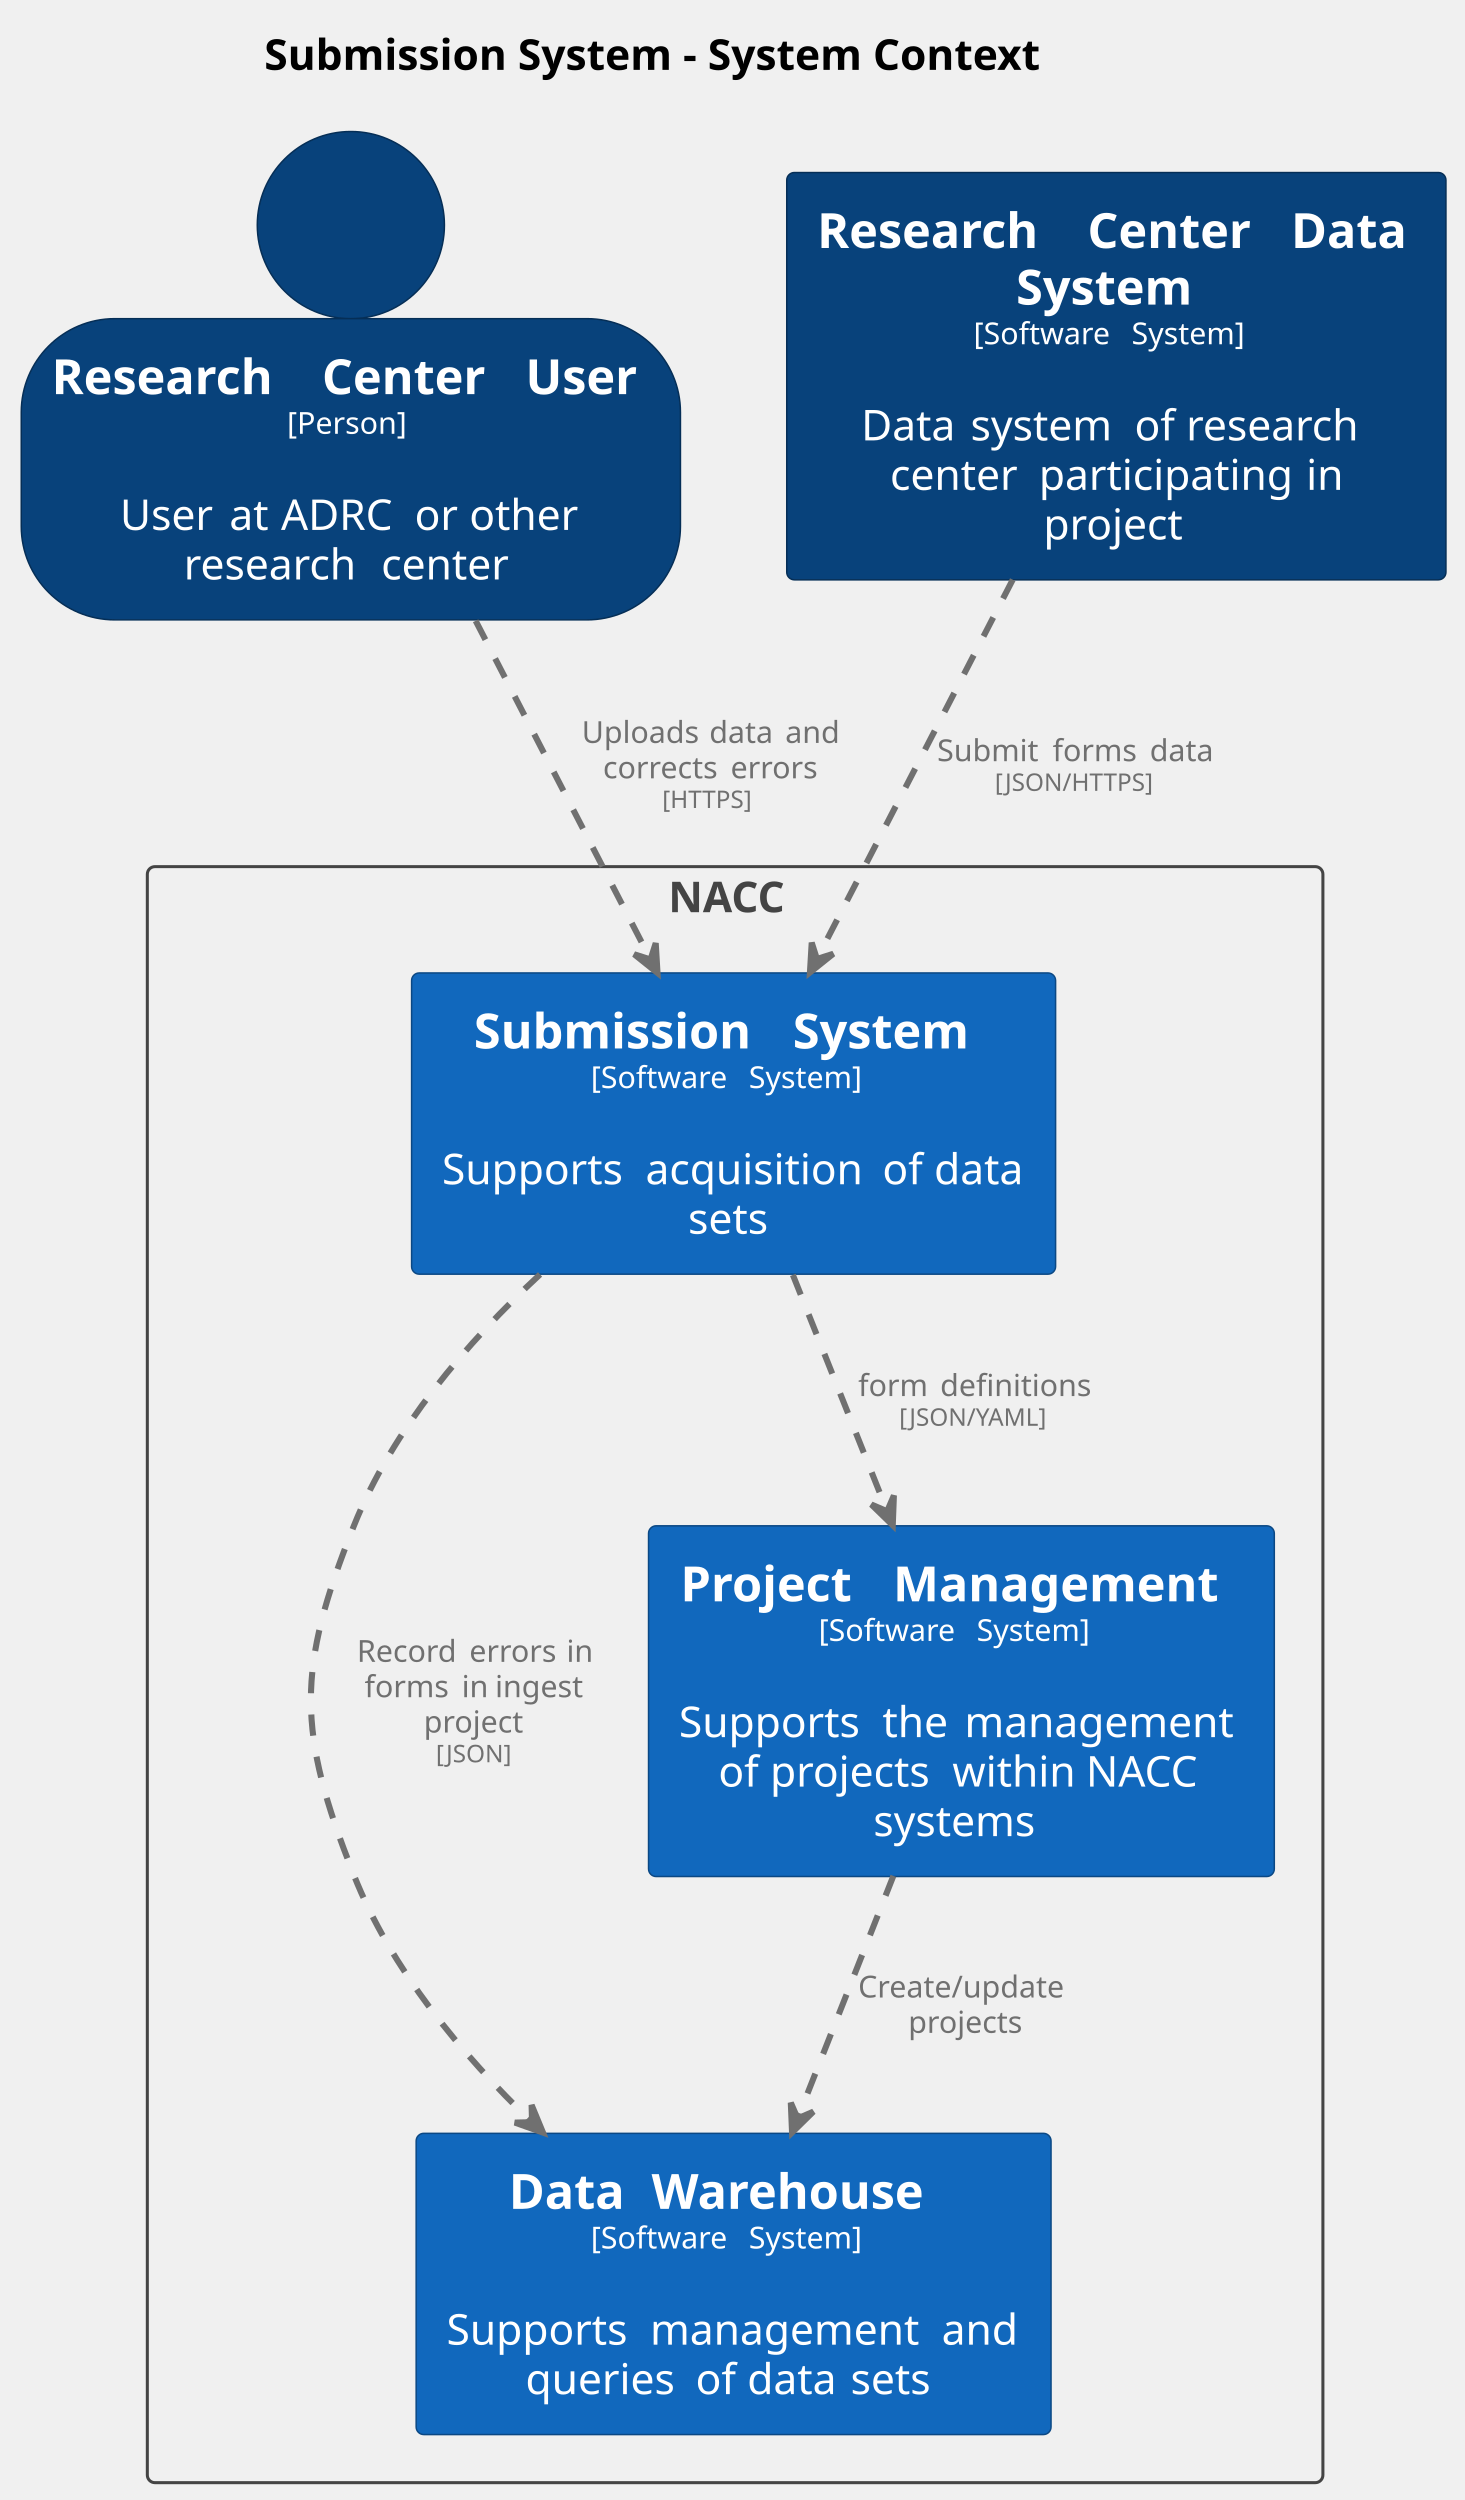
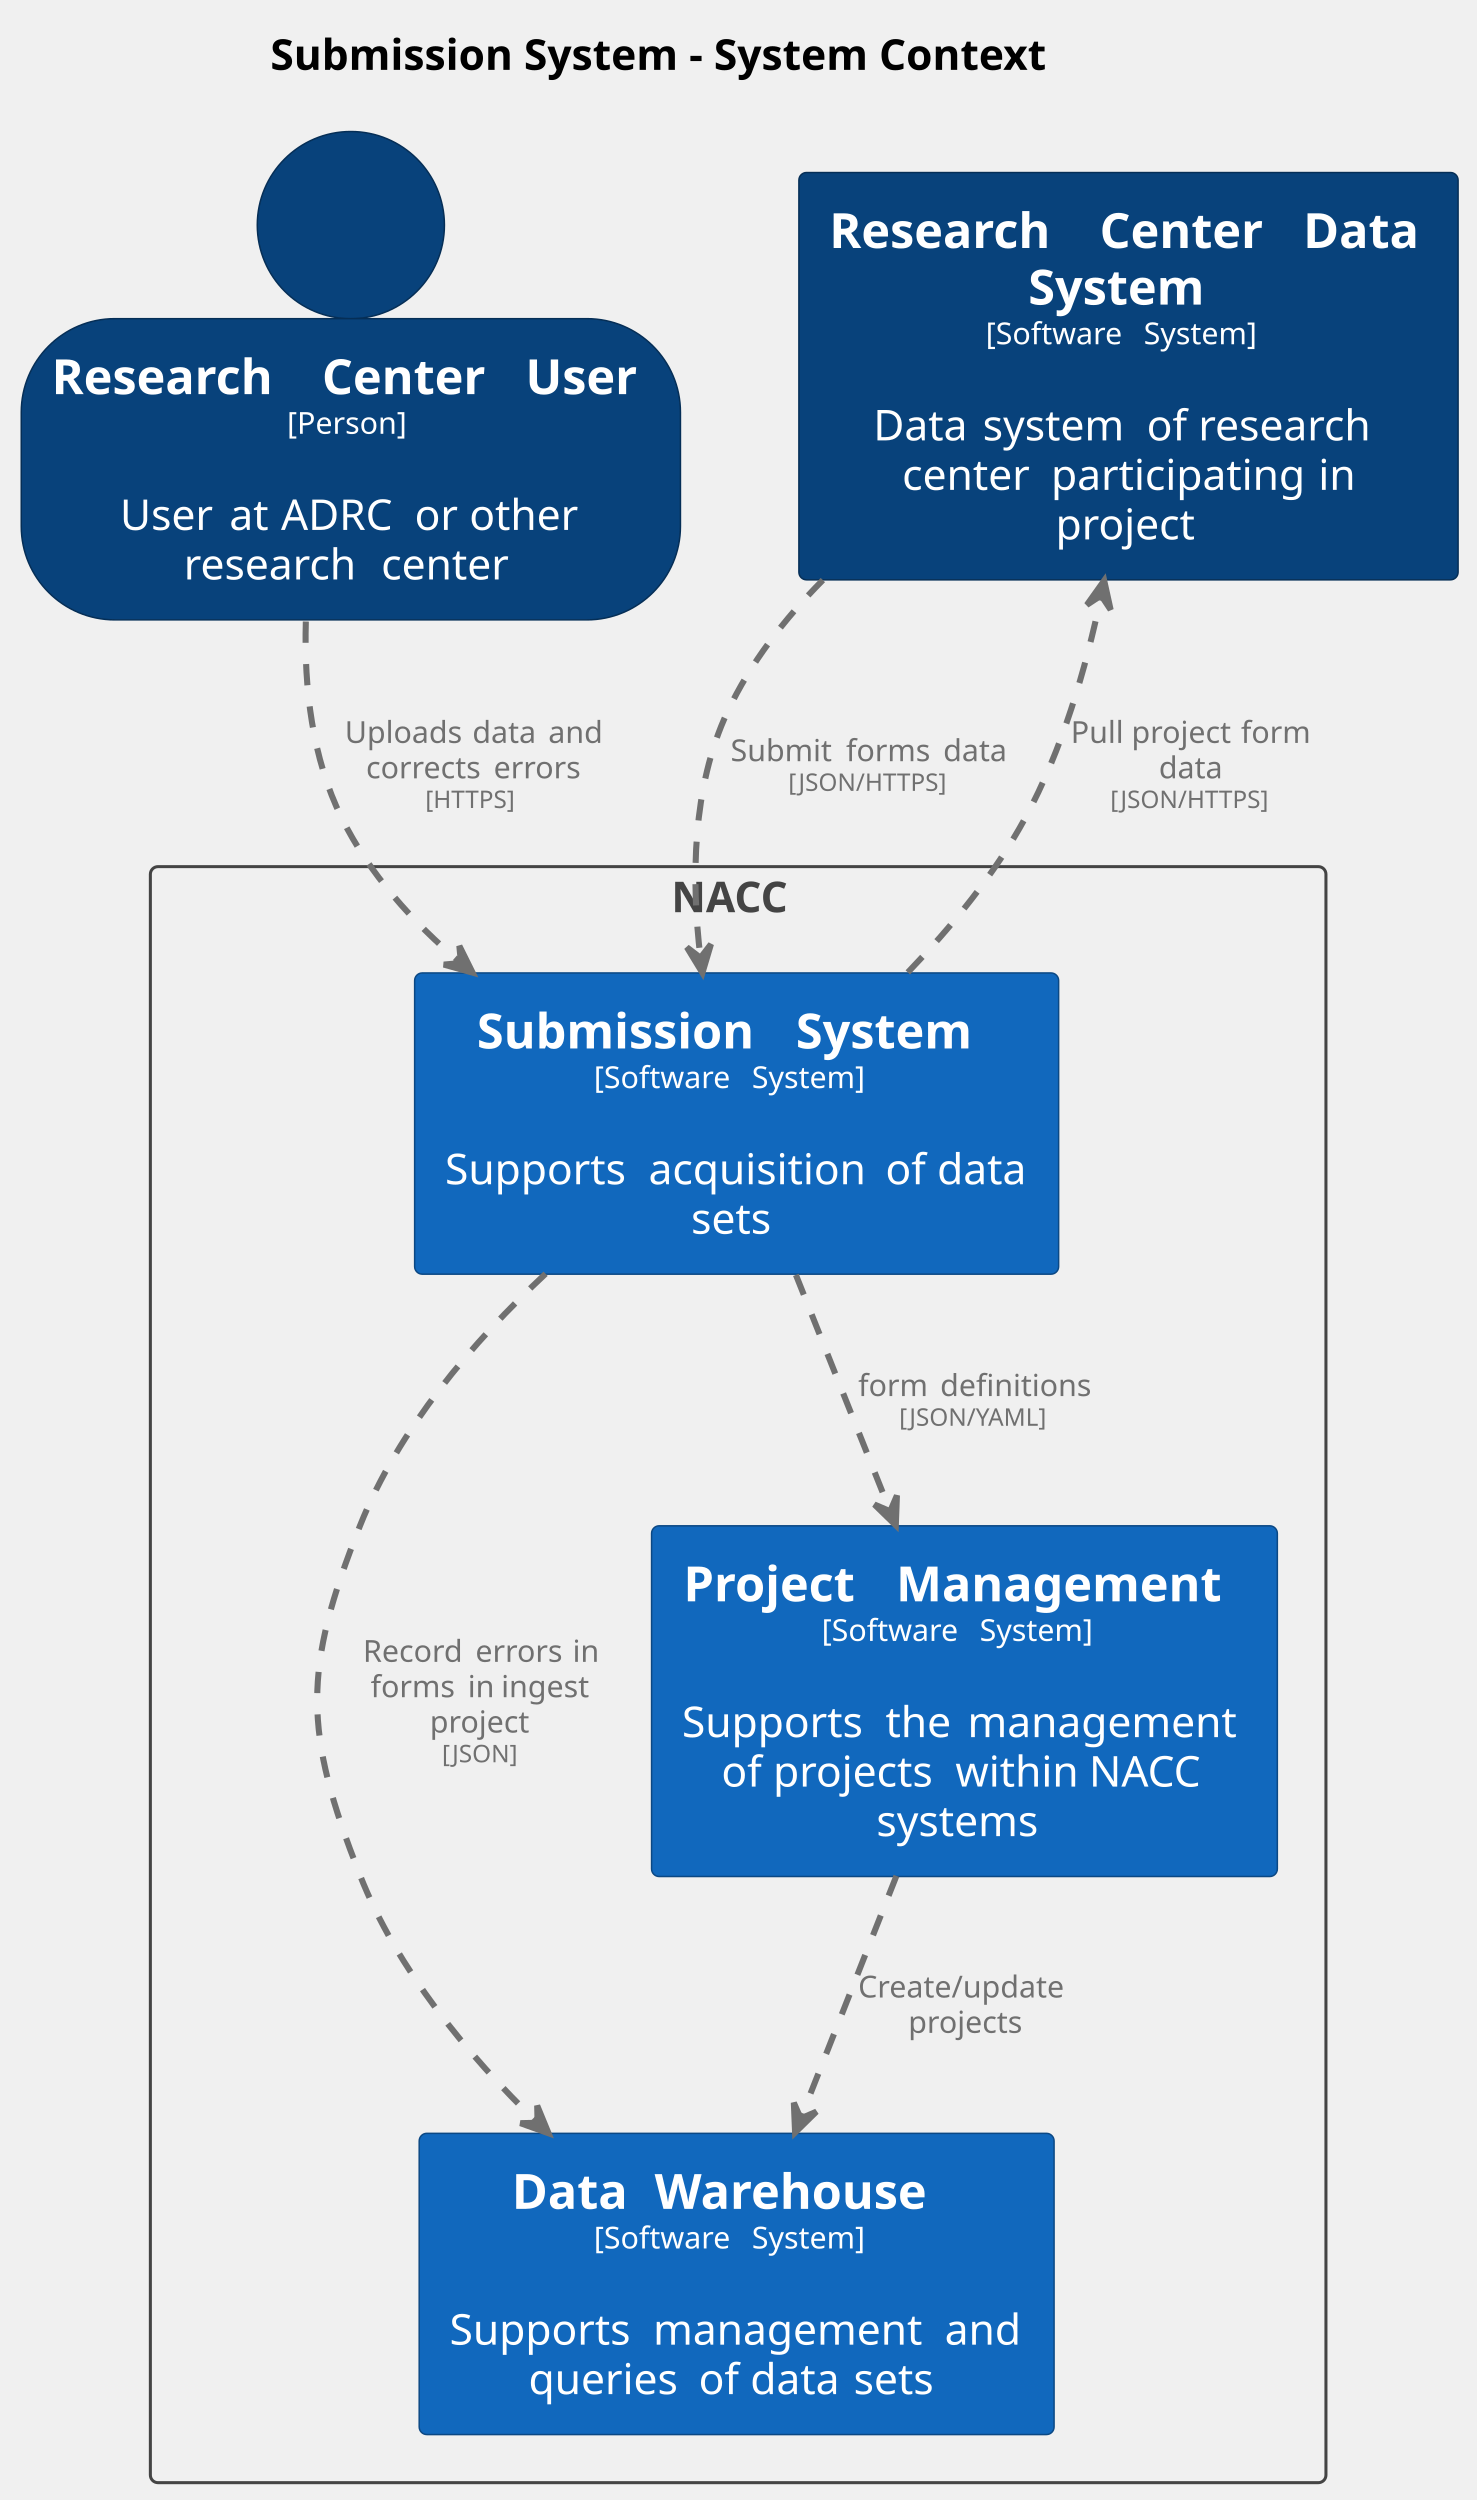
- <svg xmlns="http://www.w3.org/2000/svg" contentStyleType="text/css" height="823px" preserveAspectRatio="none" style="width:482px;height:823px;background:#FFFFFF;" version="1.1" viewBox="0 0 482 823" width="482px" zoomAndPan="magnify">
+ <svg xmlns="http://www.w3.org/2000/svg" contentStyleType="text/css" height="823px" preserveAspectRatio="none" style="width:486px;height:823px;background:#FFFFFF;" version="1.1" viewBox="0 0 486 823" width="486px" zoomAndPan="magnify">
  <defs />
  <g>
-     <text fill="#000000" font-family="sans-serif" font-size="14" font-weight="bold" lengthAdjust="spacing" textLength="294" x="87" y="22.995">Submission System - System Context</text>
+     <text fill="#000000" font-family="sans-serif" font-size="14" font-weight="bold" lengthAdjust="spacing" textLength="294" x="89" y="22.995">Submission System - System Context</text>
    <g id="cluster_NACC">
-       <rect fill="none" height="532" rx="2.5" ry="2.5" style="stroke:#444444;stroke-width:1.0;" width="387" x="48.5" y="285.297" />
-       <text fill="#444444" font-family="sans-serif" font-size="14" font-weight="bold" lengthAdjust="spacing" textLength="44" x="220" y="300.292">NACC</text>
+       <rect fill="none" height="532" rx="2.5" ry="2.5" style="stroke:#444444;stroke-width:1.0;" width="387" x="49.5" y="285.297" />
+       <text fill="#444444" font-family="sans-serif" font-size="14" font-weight="bold" lengthAdjust="spacing" textLength="44" x="221" y="300.292">NACC</text>
    </g>
    <g id="elem_DataWarehouse">
-       <rect fill="#1168BD" height="99.156" rx="2.5" ry="2.5" style="stroke:#0B4884;stroke-width:0.5;" width="209" x="137" y="702.297" />
-       <text fill="#FFFFFF" font-family="sans-serif" font-size="16" font-weight="bold" lengthAdjust="spacing" textLength="41" x="167.5" y="727.148">Data</text>
-       <text fill="#FFFFFF" font-family="sans-serif" font-size="16" font-weight="bold" lengthAdjust="spacing" textLength="6" x="208.5" y="727.148"> </text>
-       <text fill="#FFFFFF" font-family="sans-serif" font-size="16" font-weight="bold" lengthAdjust="spacing" textLength="101" x="214.5" y="727.148">Warehouse</text>
-       <text fill="#FFFFFF" font-family="sans-serif" font-size="10" lengthAdjust="spacing" textLength="49" x="194.5" y="740.204">[Software</text>
-       <text fill="#FFFFFF" font-family="sans-serif" font-size="10" lengthAdjust="spacing" textLength="3" x="243.5" y="740.204"> </text>
-       <text fill="#FFFFFF" font-family="sans-serif" font-size="10" lengthAdjust="spacing" textLength="42" x="246.5" y="740.204">System]</text>
-       <text fill="#FFFFFF" font-family="sans-serif" font-size="14" lengthAdjust="spacing" textLength="4" x="239.5" y="755.558"> </text>
-       <text fill="#FFFFFF" font-family="sans-serif" font-size="14" lengthAdjust="spacing" textLength="63" x="147" y="771.855">Supports</text>
-       <text fill="#FFFFFF" font-family="sans-serif" font-size="14" lengthAdjust="spacing" textLength="4" x="210" y="771.855"> </text>
-       <text fill="#FFFFFF" font-family="sans-serif" font-size="14" lengthAdjust="spacing" textLength="92" x="214" y="771.855">management</text>
-       <text fill="#FFFFFF" font-family="sans-serif" font-size="14" lengthAdjust="spacing" textLength="4" x="306" y="771.855"> </text>
-       <text fill="#FFFFFF" font-family="sans-serif" font-size="14" lengthAdjust="spacing" textLength="26" x="310" y="771.855">and</text>
-       <text fill="#FFFFFF" font-family="sans-serif" font-size="14" lengthAdjust="spacing" textLength="52" x="173" y="788.151">queries</text>
-       <text fill="#FFFFFF" font-family="sans-serif" font-size="14" lengthAdjust="spacing" textLength="4" x="225" y="788.151"> </text>
-       <text fill="#FFFFFF" font-family="sans-serif" font-size="14" lengthAdjust="spacing" textLength="13" x="229" y="788.151">of</text>
-       <text fill="#FFFFFF" font-family="sans-serif" font-size="14" lengthAdjust="spacing" textLength="4" x="242" y="788.151"> </text>
-       <text fill="#FFFFFF" font-family="sans-serif" font-size="14" lengthAdjust="spacing" textLength="30" x="246" y="788.151">data</text>
-       <text fill="#FFFFFF" font-family="sans-serif" font-size="14" lengthAdjust="spacing" textLength="4" x="276" y="788.151"> </text>
-       <text fill="#FFFFFF" font-family="sans-serif" font-size="14" lengthAdjust="spacing" textLength="30" x="280" y="788.151">sets</text>
+       <rect fill="#1168BD" height="99.156" rx="2.5" ry="2.5" style="stroke:#0B4884;stroke-width:0.5;" width="209" x="138" y="702.297" />
+       <text fill="#FFFFFF" font-family="sans-serif" font-size="16" font-weight="bold" lengthAdjust="spacing" textLength="41" x="168.5" y="727.148">Data</text>
+       <text fill="#FFFFFF" font-family="sans-serif" font-size="16" font-weight="bold" lengthAdjust="spacing" textLength="6" x="209.5" y="727.148"> </text>
+       <text fill="#FFFFFF" font-family="sans-serif" font-size="16" font-weight="bold" lengthAdjust="spacing" textLength="101" x="215.5" y="727.148">Warehouse</text>
+       <text fill="#FFFFFF" font-family="sans-serif" font-size="10" lengthAdjust="spacing" textLength="49" x="195.5" y="740.204">[Software</text>
+       <text fill="#FFFFFF" font-family="sans-serif" font-size="10" lengthAdjust="spacing" textLength="3" x="244.5" y="740.204"> </text>
+       <text fill="#FFFFFF" font-family="sans-serif" font-size="10" lengthAdjust="spacing" textLength="42" x="247.5" y="740.204">System]</text>
+       <text fill="#FFFFFF" font-family="sans-serif" font-size="14" lengthAdjust="spacing" textLength="4" x="240.5" y="755.558"> </text>
+       <text fill="#FFFFFF" font-family="sans-serif" font-size="14" lengthAdjust="spacing" textLength="63" x="148" y="771.855">Supports</text>
+       <text fill="#FFFFFF" font-family="sans-serif" font-size="14" lengthAdjust="spacing" textLength="4" x="211" y="771.855"> </text>
+       <text fill="#FFFFFF" font-family="sans-serif" font-size="14" lengthAdjust="spacing" textLength="92" x="215" y="771.855">management</text>
+       <text fill="#FFFFFF" font-family="sans-serif" font-size="14" lengthAdjust="spacing" textLength="4" x="307" y="771.855"> </text>
+       <text fill="#FFFFFF" font-family="sans-serif" font-size="14" lengthAdjust="spacing" textLength="26" x="311" y="771.855">and</text>
+       <text fill="#FFFFFF" font-family="sans-serif" font-size="14" lengthAdjust="spacing" textLength="52" x="174" y="788.151">queries</text>
+       <text fill="#FFFFFF" font-family="sans-serif" font-size="14" lengthAdjust="spacing" textLength="4" x="226" y="788.151"> </text>
+       <text fill="#FFFFFF" font-family="sans-serif" font-size="14" lengthAdjust="spacing" textLength="13" x="230" y="788.151">of</text>
+       <text fill="#FFFFFF" font-family="sans-serif" font-size="14" lengthAdjust="spacing" textLength="4" x="243" y="788.151"> </text>
+       <text fill="#FFFFFF" font-family="sans-serif" font-size="14" lengthAdjust="spacing" textLength="30" x="247" y="788.151">data</text>
+       <text fill="#FFFFFF" font-family="sans-serif" font-size="14" lengthAdjust="spacing" textLength="4" x="277" y="788.151"> </text>
+       <text fill="#FFFFFF" font-family="sans-serif" font-size="14" lengthAdjust="spacing" textLength="30" x="281" y="788.151">sets</text>
    </g>
    <g id="elem_ProjectManagement">
-       <rect fill="#1168BD" height="115.453" rx="2.5" ry="2.5" style="stroke:#0B4884;stroke-width:0.5;" width="206" x="213.5" y="502.297" />
-       <text fill="#FFFFFF" font-family="sans-serif" font-size="16" font-weight="bold" lengthAdjust="spacing" textLength="64" x="224" y="527.148">Project</text>
-       <text fill="#FFFFFF" font-family="sans-serif" font-size="16" font-weight="bold" lengthAdjust="spacing" textLength="6" x="288" y="527.148"> </text>
-       <text fill="#FFFFFF" font-family="sans-serif" font-size="16" font-weight="bold" lengthAdjust="spacing" textLength="115" x="294" y="527.148">Management</text>
-       <text fill="#FFFFFF" font-family="sans-serif" font-size="10" lengthAdjust="spacing" textLength="49" x="269.5" y="540.204">[Software</text>
-       <text fill="#FFFFFF" font-family="sans-serif" font-size="10" lengthAdjust="spacing" textLength="3" x="318.5" y="540.204"> </text>
-       <text fill="#FFFFFF" font-family="sans-serif" font-size="10" lengthAdjust="spacing" textLength="42" x="321.5" y="540.204">System]</text>
-       <text fill="#FFFFFF" font-family="sans-serif" font-size="14" lengthAdjust="spacing" textLength="4" x="314.5" y="555.558"> </text>
-       <text fill="#FFFFFF" font-family="sans-serif" font-size="14" lengthAdjust="spacing" textLength="63" x="223.5" y="571.855">Supports</text>
-       <text fill="#FFFFFF" font-family="sans-serif" font-size="14" lengthAdjust="spacing" textLength="4" x="286.5" y="571.855"> </text>
-       <text fill="#FFFFFF" font-family="sans-serif" font-size="14" lengthAdjust="spacing" textLength="23" x="290.5" y="571.855">the</text>
-       <text fill="#FFFFFF" font-family="sans-serif" font-size="14" lengthAdjust="spacing" textLength="4" x="313.5" y="571.855"> </text>
-       <text fill="#FFFFFF" font-family="sans-serif" font-size="14" lengthAdjust="spacing" textLength="92" x="317.5" y="571.855">management</text>
-       <text fill="#FFFFFF" font-family="sans-serif" font-size="14" lengthAdjust="spacing" textLength="13" x="236.5" y="588.151">of</text>
-       <text fill="#FFFFFF" font-family="sans-serif" font-size="14" lengthAdjust="spacing" textLength="4" x="249.5" y="588.151"> </text>
-       <text fill="#FFFFFF" font-family="sans-serif" font-size="14" lengthAdjust="spacing" textLength="56" x="253.5" y="588.151">projects</text>
-       <text fill="#FFFFFF" font-family="sans-serif" font-size="14" lengthAdjust="spacing" textLength="4" x="309.5" y="588.151"> </text>
-       <text fill="#FFFFFF" font-family="sans-serif" font-size="14" lengthAdjust="spacing" textLength="40" x="313.5" y="588.151">within</text>
-       <text fill="#FFFFFF" font-family="sans-serif" font-size="14" lengthAdjust="spacing" textLength="4" x="353.5" y="588.151"> </text>
-       <text fill="#FFFFFF" font-family="sans-serif" font-size="14" lengthAdjust="spacing" textLength="39" x="357.5" y="588.151">NACC</text>
-       <text fill="#FFFFFF" font-family="sans-serif" font-size="14" lengthAdjust="spacing" textLength="58" x="287.5" y="604.448">systems</text>
+       <rect fill="#1168BD" height="115.453" rx="2.5" ry="2.5" style="stroke:#0B4884;stroke-width:0.5;" width="206" x="214.5" y="502.297" />
+       <text fill="#FFFFFF" font-family="sans-serif" font-size="16" font-weight="bold" lengthAdjust="spacing" textLength="64" x="225" y="527.148">Project</text>
+       <text fill="#FFFFFF" font-family="sans-serif" font-size="16" font-weight="bold" lengthAdjust="spacing" textLength="6" x="289" y="527.148"> </text>
+       <text fill="#FFFFFF" font-family="sans-serif" font-size="16" font-weight="bold" lengthAdjust="spacing" textLength="115" x="295" y="527.148">Management</text>
+       <text fill="#FFFFFF" font-family="sans-serif" font-size="10" lengthAdjust="spacing" textLength="49" x="270.5" y="540.204">[Software</text>
+       <text fill="#FFFFFF" font-family="sans-serif" font-size="10" lengthAdjust="spacing" textLength="3" x="319.5" y="540.204"> </text>
+       <text fill="#FFFFFF" font-family="sans-serif" font-size="10" lengthAdjust="spacing" textLength="42" x="322.5" y="540.204">System]</text>
+       <text fill="#FFFFFF" font-family="sans-serif" font-size="14" lengthAdjust="spacing" textLength="4" x="315.5" y="555.558"> </text>
+       <text fill="#FFFFFF" font-family="sans-serif" font-size="14" lengthAdjust="spacing" textLength="63" x="224.5" y="571.855">Supports</text>
+       <text fill="#FFFFFF" font-family="sans-serif" font-size="14" lengthAdjust="spacing" textLength="4" x="287.5" y="571.855"> </text>
+       <text fill="#FFFFFF" font-family="sans-serif" font-size="14" lengthAdjust="spacing" textLength="23" x="291.5" y="571.855">the</text>
+       <text fill="#FFFFFF" font-family="sans-serif" font-size="14" lengthAdjust="spacing" textLength="4" x="314.5" y="571.855"> </text>
+       <text fill="#FFFFFF" font-family="sans-serif" font-size="14" lengthAdjust="spacing" textLength="92" x="318.5" y="571.855">management</text>
+       <text fill="#FFFFFF" font-family="sans-serif" font-size="14" lengthAdjust="spacing" textLength="13" x="237.5" y="588.151">of</text>
+       <text fill="#FFFFFF" font-family="sans-serif" font-size="14" lengthAdjust="spacing" textLength="4" x="250.5" y="588.151"> </text>
+       <text fill="#FFFFFF" font-family="sans-serif" font-size="14" lengthAdjust="spacing" textLength="56" x="254.5" y="588.151">projects</text>
+       <text fill="#FFFFFF" font-family="sans-serif" font-size="14" lengthAdjust="spacing" textLength="4" x="310.5" y="588.151"> </text>
+       <text fill="#FFFFFF" font-family="sans-serif" font-size="14" lengthAdjust="spacing" textLength="40" x="314.5" y="588.151">within</text>
+       <text fill="#FFFFFF" font-family="sans-serif" font-size="14" lengthAdjust="spacing" textLength="4" x="354.5" y="588.151"> </text>
+       <text fill="#FFFFFF" font-family="sans-serif" font-size="14" lengthAdjust="spacing" textLength="39" x="358.5" y="588.151">NACC</text>
+       <text fill="#FFFFFF" font-family="sans-serif" font-size="14" lengthAdjust="spacing" textLength="58" x="288.5" y="604.448">systems</text>
    </g>
    <g id="elem_SubmissionSystem">
-       <rect fill="#1168BD" height="99.156" rx="2.5" ry="2.5" style="stroke:#0B4884;stroke-width:0.5;" width="212" x="135.5" y="320.297" />
-       <text fill="#FFFFFF" font-family="sans-serif" font-size="16" font-weight="bold" lengthAdjust="spacing" textLength="99" x="156" y="345.148">Submission</text>
-       <text fill="#FFFFFF" font-family="sans-serif" font-size="16" font-weight="bold" lengthAdjust="spacing" textLength="6" x="255" y="345.148"> </text>
-       <text fill="#FFFFFF" font-family="sans-serif" font-size="16" font-weight="bold" lengthAdjust="spacing" textLength="66" x="261" y="345.148">System</text>
-       <text fill="#FFFFFF" font-family="sans-serif" font-size="10" lengthAdjust="spacing" textLength="49" x="194.5" y="358.204">[Software</text>
-       <text fill="#FFFFFF" font-family="sans-serif" font-size="10" lengthAdjust="spacing" textLength="3" x="243.5" y="358.204"> </text>
-       <text fill="#FFFFFF" font-family="sans-serif" font-size="10" lengthAdjust="spacing" textLength="42" x="246.5" y="358.204">System]</text>
-       <text fill="#FFFFFF" font-family="sans-serif" font-size="14" lengthAdjust="spacing" textLength="4" x="239.5" y="373.558"> </text>
-       <text fill="#FFFFFF" font-family="sans-serif" font-size="14" lengthAdjust="spacing" textLength="63" x="145.5" y="389.854">Supports</text>
-       <text fill="#FFFFFF" font-family="sans-serif" font-size="14" lengthAdjust="spacing" textLength="4" x="208.5" y="389.854"> </text>
-       <text fill="#FFFFFF" font-family="sans-serif" font-size="14" lengthAdjust="spacing" textLength="74" x="212.5" y="389.854">acquisition</text>
-       <text fill="#FFFFFF" font-family="sans-serif" font-size="14" lengthAdjust="spacing" textLength="4" x="286.5" y="389.854"> </text>
-       <text fill="#FFFFFF" font-family="sans-serif" font-size="14" lengthAdjust="spacing" textLength="13" x="290.5" y="389.854">of</text>
-       <text fill="#FFFFFF" font-family="sans-serif" font-size="14" lengthAdjust="spacing" textLength="4" x="303.5" y="389.854"> </text>
-       <text fill="#FFFFFF" font-family="sans-serif" font-size="14" lengthAdjust="spacing" textLength="30" x="307.5" y="389.854">data</text>
-       <text fill="#FFFFFF" font-family="sans-serif" font-size="14" lengthAdjust="spacing" textLength="30" x="226.5" y="406.151">sets</text>
+       <rect fill="#1168BD" height="99.156" rx="2.5" ry="2.5" style="stroke:#0B4884;stroke-width:0.5;" width="212" x="136.5" y="320.297" />
+       <text fill="#FFFFFF" font-family="sans-serif" font-size="16" font-weight="bold" lengthAdjust="spacing" textLength="99" x="157" y="345.148">Submission</text>
+       <text fill="#FFFFFF" font-family="sans-serif" font-size="16" font-weight="bold" lengthAdjust="spacing" textLength="6" x="256" y="345.148"> </text>
+       <text fill="#FFFFFF" font-family="sans-serif" font-size="16" font-weight="bold" lengthAdjust="spacing" textLength="66" x="262" y="345.148">System</text>
+       <text fill="#FFFFFF" font-family="sans-serif" font-size="10" lengthAdjust="spacing" textLength="49" x="195.5" y="358.204">[Software</text>
+       <text fill="#FFFFFF" font-family="sans-serif" font-size="10" lengthAdjust="spacing" textLength="3" x="244.5" y="358.204"> </text>
+       <text fill="#FFFFFF" font-family="sans-serif" font-size="10" lengthAdjust="spacing" textLength="42" x="247.5" y="358.204">System]</text>
+       <text fill="#FFFFFF" font-family="sans-serif" font-size="14" lengthAdjust="spacing" textLength="4" x="240.5" y="373.558"> </text>
+       <text fill="#FFFFFF" font-family="sans-serif" font-size="14" lengthAdjust="spacing" textLength="63" x="146.5" y="389.854">Supports</text>
+       <text fill="#FFFFFF" font-family="sans-serif" font-size="14" lengthAdjust="spacing" textLength="4" x="209.5" y="389.854"> </text>
+       <text fill="#FFFFFF" font-family="sans-serif" font-size="14" lengthAdjust="spacing" textLength="74" x="213.5" y="389.854">acquisition</text>
+       <text fill="#FFFFFF" font-family="sans-serif" font-size="14" lengthAdjust="spacing" textLength="4" x="287.5" y="389.854"> </text>
+       <text fill="#FFFFFF" font-family="sans-serif" font-size="14" lengthAdjust="spacing" textLength="13" x="291.5" y="389.854">of</text>
+       <text fill="#FFFFFF" font-family="sans-serif" font-size="14" lengthAdjust="spacing" textLength="4" x="304.5" y="389.854"> </text>
+       <text fill="#FFFFFF" font-family="sans-serif" font-size="14" lengthAdjust="spacing" textLength="30" x="308.5" y="389.854">data</text>
+       <text fill="#FFFFFF" font-family="sans-serif" font-size="14" lengthAdjust="spacing" textLength="30" x="227.5" y="406.151">sets</text>
    </g>
    <g id="elem_ResearchCenterUser">
      <ellipse cx="115.5" cy="74.101" fill="#08427B" rx="30.804" ry="30.804" style="stroke:#052E56;stroke-width:0.5;" />
      <rect fill="#08427B" height="99.156" rx="30.804" ry="30.804" style="stroke:#052E56;stroke-width:0.5;" width="217" x="7" y="104.905" />
      <text fill="#FFFFFF" font-family="sans-serif" font-size="16" font-weight="bold" lengthAdjust="spacing" textLength="83" x="17" y="129.757">Research</text>
      <text fill="#FFFFFF" font-family="sans-serif" font-size="16" font-weight="bold" lengthAdjust="spacing" textLength="6" x="100" y="129.757"> </text>
      <text fill="#FFFFFF" font-family="sans-serif" font-size="16" font-weight="bold" lengthAdjust="spacing" textLength="61" x="106" y="129.757">Center</text>
      <text fill="#FFFFFF" font-family="sans-serif" font-size="16" font-weight="bold" lengthAdjust="spacing" textLength="6" x="167" y="129.757"> </text>
      <text fill="#FFFFFF" font-family="sans-serif" font-size="16" font-weight="bold" lengthAdjust="spacing" textLength="41" x="173" y="129.757">User</text>
      <text fill="#FFFFFF" font-family="sans-serif" font-size="10" lengthAdjust="spacing" textLength="42" x="94.5" y="142.812">[Person]</text>
      <text fill="#FFFFFF" font-family="sans-serif" font-size="14" lengthAdjust="spacing" textLength="4" x="113.5" y="158.166"> </text>
      <text fill="#FFFFFF" font-family="sans-serif" font-size="14" lengthAdjust="spacing" textLength="32" x="39.5" y="174.463">User</text>
      <text fill="#FFFFFF" font-family="sans-serif" font-size="14" lengthAdjust="spacing" textLength="4" x="71.5" y="174.463"> </text>
      <text fill="#FFFFFF" font-family="sans-serif" font-size="14" lengthAdjust="spacing" textLength="13" x="75.5" y="174.463">at</text>
      <text fill="#FFFFFF" font-family="sans-serif" font-size="14" lengthAdjust="spacing" textLength="4" x="88.5" y="174.463"> </text>
      <text fill="#FFFFFF" font-family="sans-serif" font-size="14" lengthAdjust="spacing" textLength="40" x="92.5" y="174.463">ADRC</text>
      <text fill="#FFFFFF" font-family="sans-serif" font-size="14" lengthAdjust="spacing" textLength="4" x="132.5" y="174.463"> </text>
      <text fill="#FFFFFF" font-family="sans-serif" font-size="14" lengthAdjust="spacing" textLength="14" x="136.5" y="174.463">or</text>
      <text fill="#FFFFFF" font-family="sans-serif" font-size="14" lengthAdjust="spacing" textLength="4" x="150.5" y="174.463"> </text>
      <text fill="#FFFFFF" font-family="sans-serif" font-size="14" lengthAdjust="spacing" textLength="37" x="154.5" y="174.463">other</text>
      <text fill="#FFFFFF" font-family="sans-serif" font-size="14" lengthAdjust="spacing" textLength="61" x="60.5" y="190.76">research</text>
      <text fill="#FFFFFF" font-family="sans-serif" font-size="14" lengthAdjust="spacing" textLength="4" x="121.5" y="190.76"> </text>
      <text fill="#FFFFFF" font-family="sans-serif" font-size="14" lengthAdjust="spacing" textLength="45" x="125.5" y="190.76">center</text>
    </g>
    <g id="elem_ResearchCenterDataSystem">
-       <rect fill="#08427B" height="134.078" rx="2.5" ry="2.5" style="stroke:#052E56;stroke-width:0.5;" width="217" x="259" y="56.797" />
-       <text fill="#FFFFFF" font-family="sans-serif" font-size="16" font-weight="bold" lengthAdjust="spacing" textLength="83" x="269" y="81.648">Research</text>
-       <text fill="#FFFFFF" font-family="sans-serif" font-size="16" font-weight="bold" lengthAdjust="spacing" textLength="6" x="352" y="81.648"> </text>
-       <text fill="#FFFFFF" font-family="sans-serif" font-size="16" font-weight="bold" lengthAdjust="spacing" textLength="61" x="358" y="81.648">Center</text>
-       <text fill="#FFFFFF" font-family="sans-serif" font-size="16" font-weight="bold" lengthAdjust="spacing" textLength="6" x="419" y="81.648"> </text>
-       <text fill="#FFFFFF" font-family="sans-serif" font-size="16" font-weight="bold" lengthAdjust="spacing" textLength="41" x="425" y="81.648">Data</text>
-       <text fill="#FFFFFF" font-family="sans-serif" font-size="16" font-weight="bold" lengthAdjust="spacing" textLength="66" x="334.5" y="100.273">System</text>
-       <text fill="#FFFFFF" font-family="sans-serif" font-size="10" lengthAdjust="spacing" textLength="49" x="320.5" y="113.329">[Software</text>
-       <text fill="#FFFFFF" font-family="sans-serif" font-size="10" lengthAdjust="spacing" textLength="3" x="369.5" y="113.329"> </text>
-       <text fill="#FFFFFF" font-family="sans-serif" font-size="10" lengthAdjust="spacing" textLength="42" x="372.5" y="113.329">System]</text>
-       <text fill="#FFFFFF" font-family="sans-serif" font-size="14" lengthAdjust="spacing" textLength="4" x="365.5" y="128.683"> </text>
-       <text fill="#FFFFFF" font-family="sans-serif" font-size="14" lengthAdjust="spacing" textLength="32" x="283.5" y="144.98">Data</text>
-       <text fill="#FFFFFF" font-family="sans-serif" font-size="14" lengthAdjust="spacing" textLength="4" x="315.5" y="144.98"> </text>
-       <text fill="#FFFFFF" font-family="sans-serif" font-size="14" lengthAdjust="spacing" textLength="50" x="319.5" y="144.98">system</text>
-       <text fill="#FFFFFF" font-family="sans-serif" font-size="14" lengthAdjust="spacing" textLength="4" x="369.5" y="144.98"> </text>
-       <text fill="#FFFFFF" font-family="sans-serif" font-size="14" lengthAdjust="spacing" textLength="13" x="373.5" y="144.98">of</text>
-       <text fill="#FFFFFF" font-family="sans-serif" font-size="14" lengthAdjust="spacing" textLength="4" x="386.5" y="144.98"> </text>
-       <text fill="#FFFFFF" font-family="sans-serif" font-size="14" lengthAdjust="spacing" textLength="61" x="390.5" y="144.98">research</text>
-       <text fill="#FFFFFF" font-family="sans-serif" font-size="14" lengthAdjust="spacing" textLength="45" x="293" y="161.276">center</text>
-       <text fill="#FFFFFF" font-family="sans-serif" font-size="14" lengthAdjust="spacing" textLength="4" x="338" y="161.276"> </text>
-       <text fill="#FFFFFF" font-family="sans-serif" font-size="14" lengthAdjust="spacing" textLength="84" x="342" y="161.276">participating</text>
-       <text fill="#FFFFFF" font-family="sans-serif" font-size="14" lengthAdjust="spacing" textLength="4" x="426" y="161.276"> </text>
-       <text fill="#FFFFFF" font-family="sans-serif" font-size="14" lengthAdjust="spacing" textLength="12" x="430" y="161.276">in</text>
-       <text fill="#FFFFFF" font-family="sans-serif" font-size="14" lengthAdjust="spacing" textLength="48" x="343.5" y="177.573">project</text>
+       <rect fill="#08427B" height="134.078" rx="2.5" ry="2.5" style="stroke:#052E56;stroke-width:0.5;" width="217" x="263" y="56.797" />
+       <text fill="#FFFFFF" font-family="sans-serif" font-size="16" font-weight="bold" lengthAdjust="spacing" textLength="83" x="273" y="81.648">Research</text>
+       <text fill="#FFFFFF" font-family="sans-serif" font-size="16" font-weight="bold" lengthAdjust="spacing" textLength="6" x="356" y="81.648"> </text>
+       <text fill="#FFFFFF" font-family="sans-serif" font-size="16" font-weight="bold" lengthAdjust="spacing" textLength="61" x="362" y="81.648">Center</text>
+       <text fill="#FFFFFF" font-family="sans-serif" font-size="16" font-weight="bold" lengthAdjust="spacing" textLength="6" x="423" y="81.648"> </text>
+       <text fill="#FFFFFF" font-family="sans-serif" font-size="16" font-weight="bold" lengthAdjust="spacing" textLength="41" x="429" y="81.648">Data</text>
+       <text fill="#FFFFFF" font-family="sans-serif" font-size="16" font-weight="bold" lengthAdjust="spacing" textLength="66" x="338.5" y="100.273">System</text>
+       <text fill="#FFFFFF" font-family="sans-serif" font-size="10" lengthAdjust="spacing" textLength="49" x="324.5" y="113.329">[Software</text>
+       <text fill="#FFFFFF" font-family="sans-serif" font-size="10" lengthAdjust="spacing" textLength="3" x="373.5" y="113.329"> </text>
+       <text fill="#FFFFFF" font-family="sans-serif" font-size="10" lengthAdjust="spacing" textLength="42" x="376.5" y="113.329">System]</text>
+       <text fill="#FFFFFF" font-family="sans-serif" font-size="14" lengthAdjust="spacing" textLength="4" x="369.5" y="128.683"> </text>
+       <text fill="#FFFFFF" font-family="sans-serif" font-size="14" lengthAdjust="spacing" textLength="32" x="287.5" y="144.98">Data</text>
+       <text fill="#FFFFFF" font-family="sans-serif" font-size="14" lengthAdjust="spacing" textLength="4" x="319.5" y="144.98"> </text>
+       <text fill="#FFFFFF" font-family="sans-serif" font-size="14" lengthAdjust="spacing" textLength="50" x="323.5" y="144.98">system</text>
+       <text fill="#FFFFFF" font-family="sans-serif" font-size="14" lengthAdjust="spacing" textLength="4" x="373.5" y="144.98"> </text>
+       <text fill="#FFFFFF" font-family="sans-serif" font-size="14" lengthAdjust="spacing" textLength="13" x="377.5" y="144.98">of</text>
+       <text fill="#FFFFFF" font-family="sans-serif" font-size="14" lengthAdjust="spacing" textLength="4" x="390.5" y="144.98"> </text>
+       <text fill="#FFFFFF" font-family="sans-serif" font-size="14" lengthAdjust="spacing" textLength="61" x="394.5" y="144.98">research</text>
+       <text fill="#FFFFFF" font-family="sans-serif" font-size="14" lengthAdjust="spacing" textLength="45" x="297" y="161.276">center</text>
+       <text fill="#FFFFFF" font-family="sans-serif" font-size="14" lengthAdjust="spacing" textLength="4" x="342" y="161.276"> </text>
+       <text fill="#FFFFFF" font-family="sans-serif" font-size="14" lengthAdjust="spacing" textLength="84" x="346" y="161.276">participating</text>
+       <text fill="#FFFFFF" font-family="sans-serif" font-size="14" lengthAdjust="spacing" textLength="4" x="430" y="161.276"> </text>
+       <text fill="#FFFFFF" font-family="sans-serif" font-size="14" lengthAdjust="spacing" textLength="12" x="434" y="161.276">in</text>
+       <text fill="#FFFFFF" font-family="sans-serif" font-size="14" lengthAdjust="spacing" textLength="48" x="347.5" y="177.573">project</text>
    </g>
    <g id="link_ResearchCenterUser_SubmissionSystem">
-       <path d="M156.58,204.357 C175.41,240.807 197.21,283.037 214.01,315.567 " fill="none" id="ResearchCenterUser-to-SubmissionSystem" style="stroke:#707070;stroke-width:2.0;stroke-dasharray:7.0,7.0;" />
-       <polygon fill="#707070" points="216.45,320.297,215.865,310.465,214.151,315.857,208.76,314.143,216.45,320.297" style="stroke:#707070;stroke-width:2.0;" />
-       <text fill="#707070" font-family="sans-serif" font-size="10" lengthAdjust="spacing" textLength="39" x="191.5" y="244.579">Uploads</text>
-       <text fill="#707070" font-family="sans-serif" font-size="10" lengthAdjust="spacing" textLength="3" x="230.5" y="244.579"> </text>
-       <text fill="#707070" font-family="sans-serif" font-size="10" lengthAdjust="spacing" textLength="22" x="233.5" y="244.579">data</text>
-       <text fill="#707070" font-family="sans-serif" font-size="10" lengthAdjust="spacing" textLength="3" x="255.5" y="244.579"> </text>
-       <text fill="#707070" font-family="sans-serif" font-size="10" lengthAdjust="spacing" textLength="18" x="258.5" y="244.579">and</text>
-       <text fill="#707070" font-family="sans-serif" font-size="10" lengthAdjust="spacing" textLength="39" x="198.5" y="256.22">corrects</text>
-       <text fill="#707070" font-family="sans-serif" font-size="10" lengthAdjust="spacing" textLength="3" x="237.5" y="256.22"> </text>
-       <text fill="#707070" font-family="sans-serif" font-size="10" lengthAdjust="spacing" textLength="29" x="240.5" y="256.22">errors</text>
-       <text fill="#707070" font-family="sans-serif" font-size="8" lengthAdjust="spacing" textLength="32" x="218" y="266.004">[HTTPS]</text>
+       <path d="M100.68,204.607 C100.05,226.497 102.78,249.607 112.5,269.297 C121.55,287.617 135.77,303.497 151.55,316.867 " fill="none" id="ResearchCenterUser-to-SubmissionSystem" style="stroke:#707070;stroke-width:2.0;stroke-dasharray:7.0,7.0;" />
+       <polygon fill="#707070" points="155.59,320.207,151.214,311.384,151.741,317.016,146.108,317.542,155.59,320.207" style="stroke:#707070;stroke-width:2.0;" />
+       <text fill="#707070" font-family="sans-serif" font-size="10" lengthAdjust="spacing" textLength="39" x="113.5" y="244.579">Uploads</text>
+       <text fill="#707070" font-family="sans-serif" font-size="10" lengthAdjust="spacing" textLength="3" x="152.5" y="244.579"> </text>
+       <text fill="#707070" font-family="sans-serif" font-size="10" lengthAdjust="spacing" textLength="22" x="155.5" y="244.579">data</text>
+       <text fill="#707070" font-family="sans-serif" font-size="10" lengthAdjust="spacing" textLength="3" x="177.5" y="244.579"> </text>
+       <text fill="#707070" font-family="sans-serif" font-size="10" lengthAdjust="spacing" textLength="18" x="180.5" y="244.579">and</text>
+       <text fill="#707070" font-family="sans-serif" font-size="10" lengthAdjust="spacing" textLength="39" x="120.5" y="256.22">corrects</text>
+       <text fill="#707070" font-family="sans-serif" font-size="10" lengthAdjust="spacing" textLength="3" x="159.5" y="256.22"> </text>
+       <text fill="#707070" font-family="sans-serif" font-size="10" lengthAdjust="spacing" textLength="29" x="162.5" y="256.22">errors</text>
+       <text fill="#707070" font-family="sans-serif" font-size="8" lengthAdjust="spacing" textLength="32" x="140" y="266.004">[HTTPS]</text>
    </g>
    <g id="link_ResearchCenterDataSystem_SubmissionSystem">
-       <path d="M333.4,190.827 C313.24,229.867 288.05,278.657 269.14,315.277 " fill="none" id="ResearchCenterDataSystem-to-SubmissionSystem" style="stroke:#707070;stroke-width:2.0;stroke-dasharray:7.0,7.0;" />
-       <polygon fill="#707070" points="266.63,320.137,274.32,313.983,268.929,315.697,267.215,310.305,266.63,320.137" style="stroke:#707070;stroke-width:2.0;" />
-       <text fill="#707070" font-family="sans-serif" font-size="10" lengthAdjust="spacing" textLength="35" x="308.5" y="250.579">Submit</text>
-       <text fill="#707070" font-family="sans-serif" font-size="10" lengthAdjust="spacing" textLength="3" x="343.5" y="250.579"> </text>
-       <text fill="#707070" font-family="sans-serif" font-size="10" lengthAdjust="spacing" textLength="29" x="346.5" y="250.579">forms</text>
-       <text fill="#707070" font-family="sans-serif" font-size="10" lengthAdjust="spacing" textLength="3" x="375.5" y="250.579"> </text>
-       <text fill="#707070" font-family="sans-serif" font-size="10" lengthAdjust="spacing" textLength="22" x="378.5" y="250.579">data</text>
-       <text fill="#707070" font-family="sans-serif" font-size="8" lengthAdjust="spacing" textLength="54" x="327.5" y="260.363">[JSON/HTTPS]</text>
+       <path d="M270.89,190.957 C258.19,203.767 247.03,218.257 239.5,234.297 C227.82,259.167 227.51,289.587 230.58,315.207 " fill="none" id="ResearchCenterDataSystem-to-SubmissionSystem" style="stroke:#707070;stroke-width:2.0;stroke-dasharray:7.0,7.0;" />
+       <polygon fill="#707070" points="231.24,320.257,234.049,310.817,230.597,315.298,226.116,311.846,231.24,320.257" style="stroke:#707070;stroke-width:2.0;" />
+       <text fill="#707070" font-family="sans-serif" font-size="10" lengthAdjust="spacing" textLength="35" x="240.5" y="250.579">Submit</text>
+       <text fill="#707070" font-family="sans-serif" font-size="10" lengthAdjust="spacing" textLength="3" x="275.5" y="250.579"> </text>
+       <text fill="#707070" font-family="sans-serif" font-size="10" lengthAdjust="spacing" textLength="29" x="278.5" y="250.579">forms</text>
+       <text fill="#707070" font-family="sans-serif" font-size="10" lengthAdjust="spacing" textLength="3" x="307.5" y="250.579"> </text>
+       <text fill="#707070" font-family="sans-serif" font-size="10" lengthAdjust="spacing" textLength="22" x="310.5" y="250.579">data</text>
+       <text fill="#707070" font-family="sans-serif" font-size="8" lengthAdjust="spacing" textLength="54" x="259.5" y="260.363">[JSON/HTTPS]</text>
+     </g>
+     <g id="link_SubmissionSystem_ResearchCenterDataSystem">
+       <path d="M298.85,320.107 C313.29,305.107 327.54,287.667 337.5,269.297 C349.6,246.977 357.42,220.447 362.46,196.247 " fill="none" id="SubmissionSystem-to-ResearchCenterDataSystem" style="stroke:#707070;stroke-width:2.0;stroke-dasharray:7.0,7.0;" />
+       <polygon fill="#707070" points="363.5,191.117,357.781,199.135,362.5,196.016,365.62,200.735,363.5,191.117" style="stroke:#707070;stroke-width:2.0;" />
+       <text fill="#707070" font-family="sans-serif" font-size="10" lengthAdjust="spacing" textLength="17" x="352.5" y="244.579">Pull</text>
+       <text fill="#707070" font-family="sans-serif" font-size="10" lengthAdjust="spacing" textLength="3" x="369.5" y="244.579"> </text>
+       <text fill="#707070" font-family="sans-serif" font-size="10" lengthAdjust="spacing" textLength="33" x="372.5" y="244.579">project</text>
+       <text fill="#707070" font-family="sans-serif" font-size="10" lengthAdjust="spacing" textLength="3" x="405.5" y="244.579"> </text>
+       <text fill="#707070" font-family="sans-serif" font-size="10" lengthAdjust="spacing" textLength="24" x="408.5" y="244.579">form</text>
+       <text fill="#707070" font-family="sans-serif" font-size="10" lengthAdjust="spacing" textLength="22" x="381.5" y="256.22">data</text>
+       <text fill="#707070" font-family="sans-serif" font-size="8" lengthAdjust="spacing" textLength="54" x="365.5" y="266.004">[JSON/HTTPS]</text>
    </g>
    <g id="link_ProjectManagement_DataWarehouse">
-       <path d="M294.1,617.547 C284.14,642.767 272.49,672.297 262.68,697.147 " fill="none" id="ProjectManagement-to-DataWarehouse" style="stroke:#707070;stroke-width:2.0;stroke-dasharray:7.0,7.0;" />
-       <polygon fill="#707070" points="260.74,702.047,267.771,695.15,262.58,697.398,260.332,692.207,260.74,702.047" style="stroke:#707070;stroke-width:2.0;" />
+       <path d="M295.1,617.547 C285.14,642.767 273.49,672.297 263.68,697.147 " fill="none" id="ProjectManagement-to-DataWarehouse" style="stroke:#707070;stroke-width:2.0;stroke-dasharray:7.0,7.0;" />
+       <polygon fill="#707070" points="261.74,702.047,268.771,695.15,263.58,697.398,261.332,692.207,261.74,702.047" style="stroke:#707070;stroke-width:2.0;" />
      <text fill="#707070" font-family="sans-serif" font-size="10" lengthAdjust="spacing" textLength="71" x="282.5" y="657.579">Create/update</text>
      <text fill="#707070" font-family="sans-serif" font-size="10" lengthAdjust="spacing" textLength="38" x="299" y="669.22">projects</text>
    </g>
    <g id="link_SubmissionSystem_DataWarehouse">
-       <path d="M177.78,419.537 C153.79,441.837 129.24,470.417 116.5,502.297 C97.54,549.757 97.72,569.757 116.5,617.297 C128.74,648.267 151.93,676.277 175.05,698.537 " fill="none" id="SubmissionSystem-to-DataWarehouse" style="stroke:#707070;stroke-width:2.0;stroke-dasharray:7.0,7.0;" />
-       <polygon fill="#707070" points="178.76,702.067,175.002,692.963,175.14,698.618,169.484,698.756,178.76,702.067" style="stroke:#707070;stroke-width:2.0;" />
-       <text fill="#707070" font-family="sans-serif" font-size="10" lengthAdjust="spacing" textLength="34" x="117.5" y="547.079">Record</text>
-       <text fill="#707070" font-family="sans-serif" font-size="10" lengthAdjust="spacing" textLength="3" x="151.5" y="547.079"> </text>
-       <text fill="#707070" font-family="sans-serif" font-size="10" lengthAdjust="spacing" textLength="29" x="154.5" y="547.079">errors</text>
-       <text fill="#707070" font-family="sans-serif" font-size="10" lengthAdjust="spacing" textLength="3" x="183.5" y="547.079"> </text>
-       <text fill="#707070" font-family="sans-serif" font-size="10" lengthAdjust="spacing" textLength="8" x="186.5" y="547.079">in</text>
-       <text fill="#707070" font-family="sans-serif" font-size="10" lengthAdjust="spacing" textLength="29" x="120" y="558.72">forms</text>
-       <text fill="#707070" font-family="sans-serif" font-size="10" lengthAdjust="spacing" textLength="3" x="149" y="558.72"> </text>
-       <text fill="#707070" font-family="sans-serif" font-size="10" lengthAdjust="spacing" textLength="8" x="152" y="558.72">in</text>
-       <text fill="#707070" font-family="sans-serif" font-size="10" lengthAdjust="spacing" textLength="3" x="160" y="558.72"> </text>
-       <text fill="#707070" font-family="sans-serif" font-size="10" lengthAdjust="spacing" textLength="29" x="163" y="558.72">ingest</text>
-       <text fill="#707070" font-family="sans-serif" font-size="10" lengthAdjust="spacing" textLength="33" x="139.5" y="570.36">project</text>
-       <text fill="#707070" font-family="sans-serif" font-size="8" lengthAdjust="spacing" textLength="25" x="143.5" y="580.144">[JSON]</text>
+       <path d="M179.61,419.327 C155.7,441.687 131.18,470.367 118.5,502.297 C99.64,549.797 99.81,569.727 118.5,617.297 C130.68,648.317 153.84,676.417 176.88,698.747 " fill="none" id="SubmissionSystem-to-DataWarehouse" style="stroke:#707070;stroke-width:2.0;stroke-dasharray:7.0,7.0;" />
+       <polygon fill="#707070" points="180.58,702.277,176.841,693.165,176.967,698.821,171.311,698.946,180.58,702.277" style="stroke:#707070;stroke-width:2.0;" />
+       <text fill="#707070" font-family="sans-serif" font-size="10" lengthAdjust="spacing" textLength="34" x="119.5" y="547.079">Record</text>
+       <text fill="#707070" font-family="sans-serif" font-size="10" lengthAdjust="spacing" textLength="3" x="153.5" y="547.079"> </text>
+       <text fill="#707070" font-family="sans-serif" font-size="10" lengthAdjust="spacing" textLength="29" x="156.5" y="547.079">errors</text>
+       <text fill="#707070" font-family="sans-serif" font-size="10" lengthAdjust="spacing" textLength="3" x="185.5" y="547.079"> </text>
+       <text fill="#707070" font-family="sans-serif" font-size="10" lengthAdjust="spacing" textLength="8" x="188.5" y="547.079">in</text>
+       <text fill="#707070" font-family="sans-serif" font-size="10" lengthAdjust="spacing" textLength="29" x="122" y="558.72">forms</text>
+       <text fill="#707070" font-family="sans-serif" font-size="10" lengthAdjust="spacing" textLength="3" x="151" y="558.72"> </text>
+       <text fill="#707070" font-family="sans-serif" font-size="10" lengthAdjust="spacing" textLength="8" x="154" y="558.72">in</text>
+       <text fill="#707070" font-family="sans-serif" font-size="10" lengthAdjust="spacing" textLength="3" x="162" y="558.72"> </text>
+       <text fill="#707070" font-family="sans-serif" font-size="10" lengthAdjust="spacing" textLength="29" x="165" y="558.72">ingest</text>
+       <text fill="#707070" font-family="sans-serif" font-size="10" lengthAdjust="spacing" textLength="33" x="141.5" y="570.36">project</text>
+       <text fill="#707070" font-family="sans-serif" font-size="8" lengthAdjust="spacing" textLength="25" x="145.5" y="580.144">[JSON]</text>
    </g>
    <g id="link_SubmissionSystem_ProjectManagement">
-       <path d="M261.01,419.697 C270.49,443.467 281.98,472.267 292.04,497.477 " fill="none" id="SubmissionSystem-to-ProjectManagement" style="stroke:#707070;stroke-width:2.0;stroke-dasharray:7.0,7.0;" />
-       <polygon fill="#707070" points="293.9,502.147,294.271,492.305,292.043,497.505,286.844,495.276,293.9,502.147" style="stroke:#707070;stroke-width:2.0;" />
+       <path d="M262.01,419.697 C271.49,443.467 282.98,472.267 293.04,497.477 " fill="none" id="SubmissionSystem-to-ProjectManagement" style="stroke:#707070;stroke-width:2.0;stroke-dasharray:7.0,7.0;" />
+       <polygon fill="#707070" points="294.9,502.147,295.271,492.305,293.043,497.505,287.844,495.276,294.9,502.147" style="stroke:#707070;stroke-width:2.0;" />
      <text fill="#707070" font-family="sans-serif" font-size="10" lengthAdjust="spacing" textLength="24" x="282.5" y="459.579">form</text>
      <text fill="#707070" font-family="sans-serif" font-size="10" lengthAdjust="spacing" textLength="3" x="306.5" y="459.579"> </text>
      <text fill="#707070" font-family="sans-serif" font-size="10" lengthAdjust="spacing" textLength="49" x="309.5" y="459.579">definitions</text>
      <text fill="#707070" font-family="sans-serif" font-size="8" lengthAdjust="spacing" textLength="49" x="296" y="469.363">[JSON/YAML]</text>
    </g>
  </g>
</svg>
